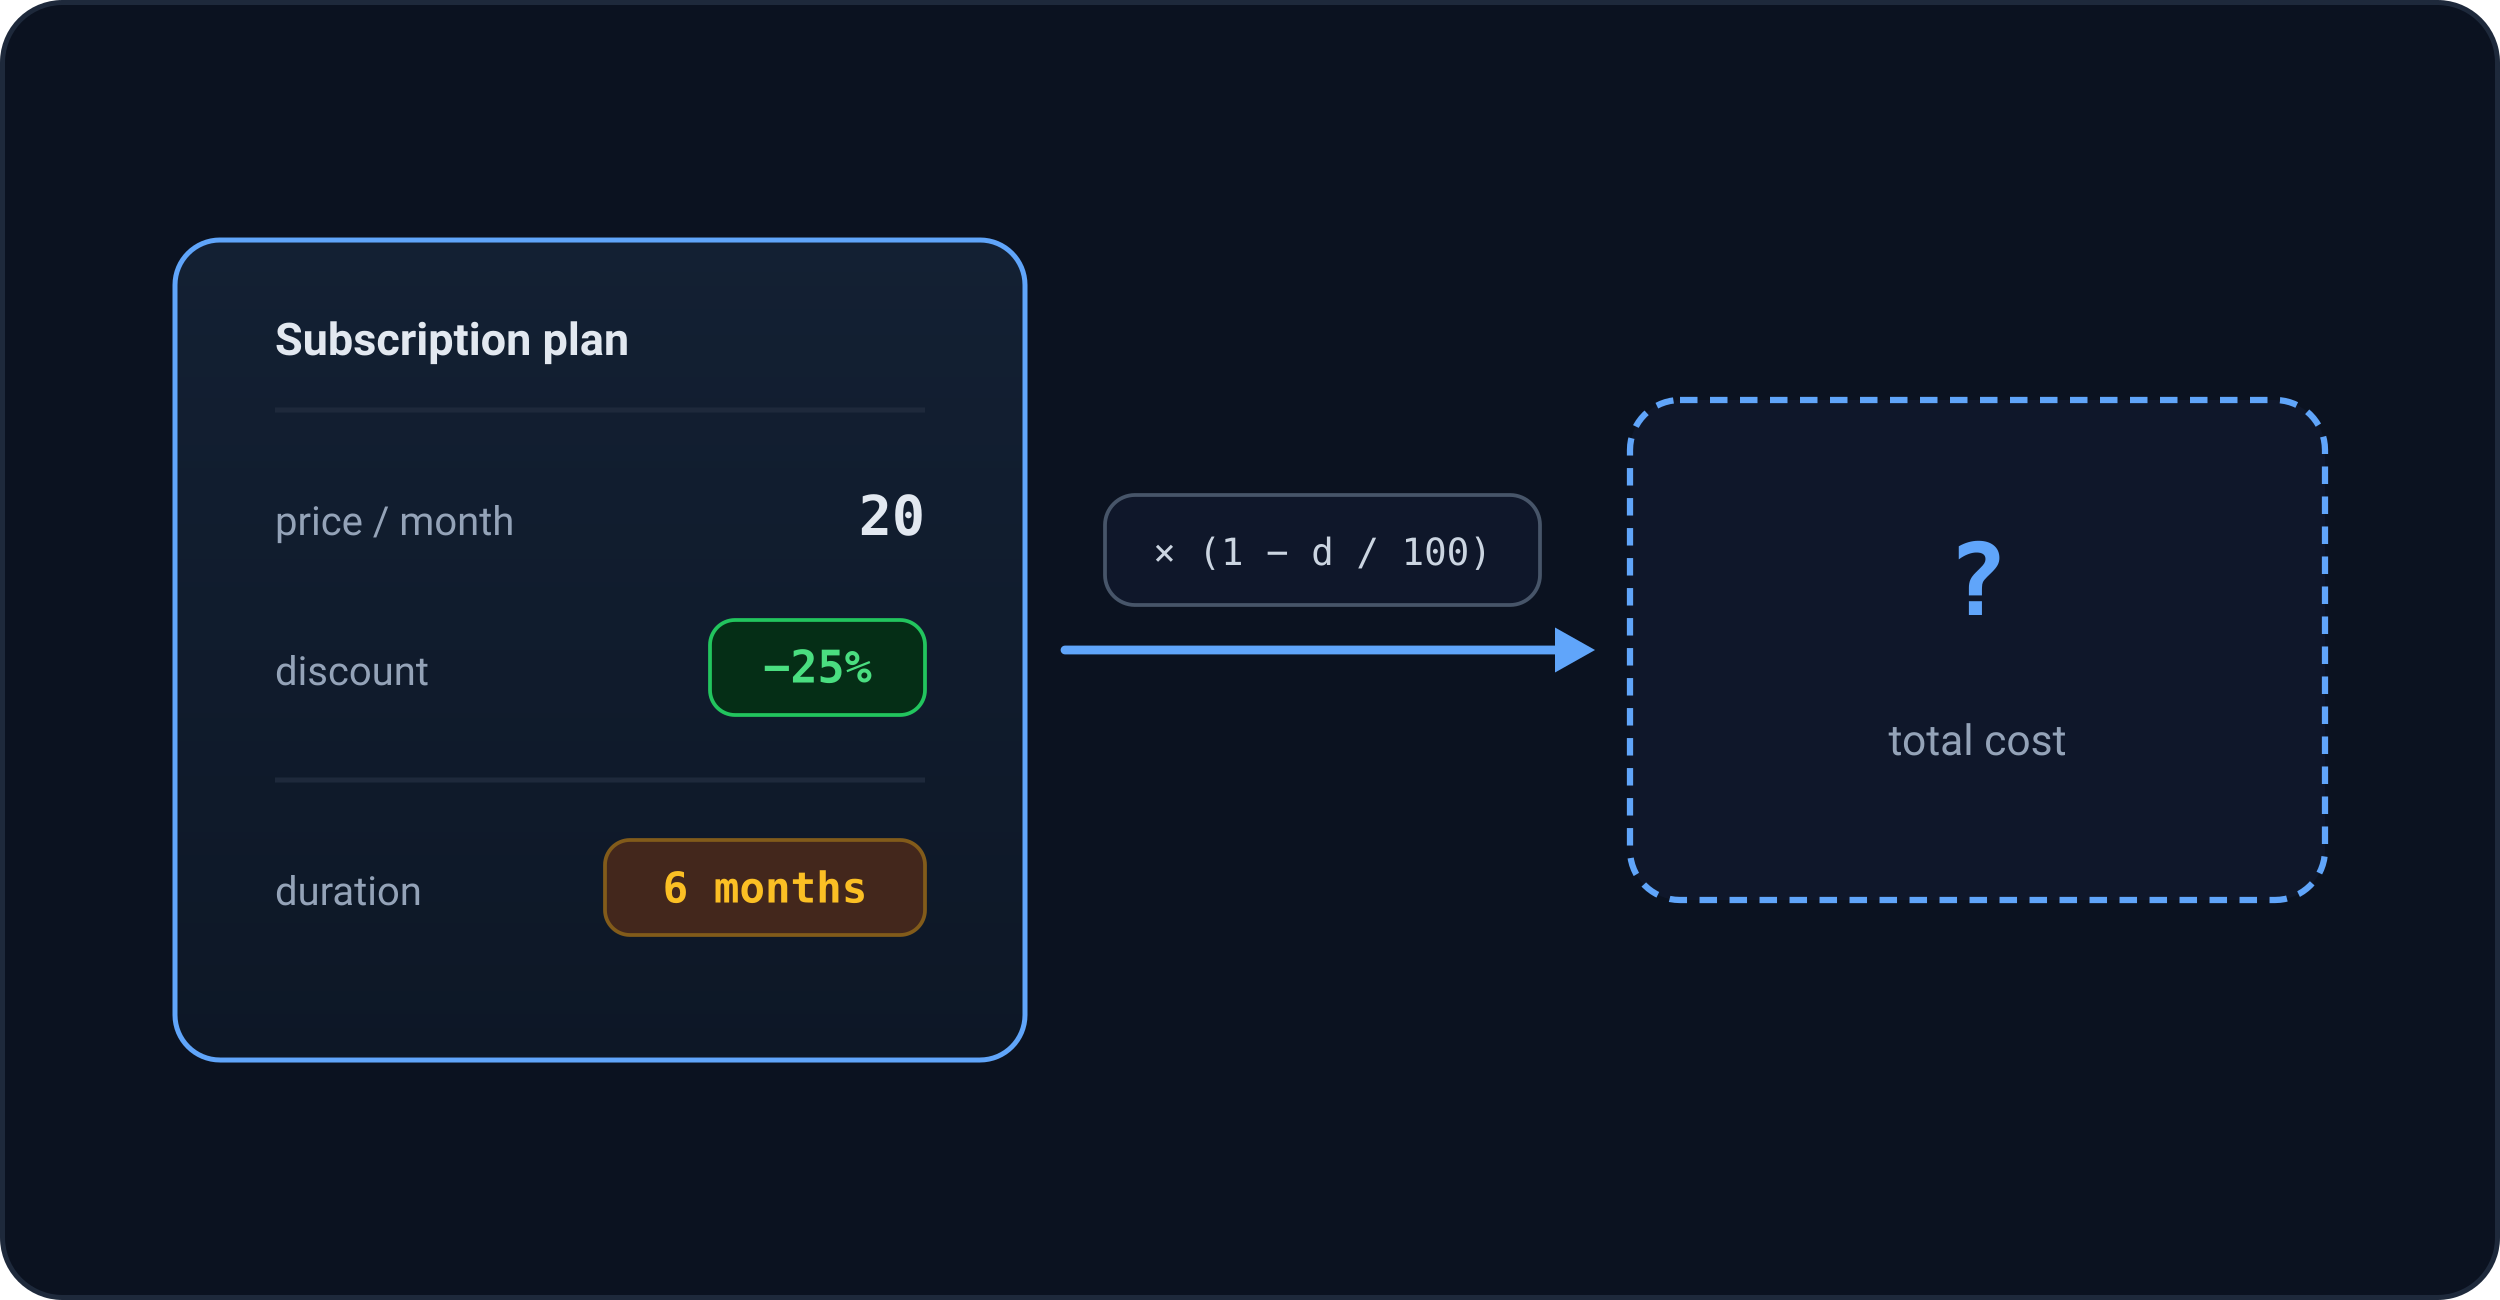
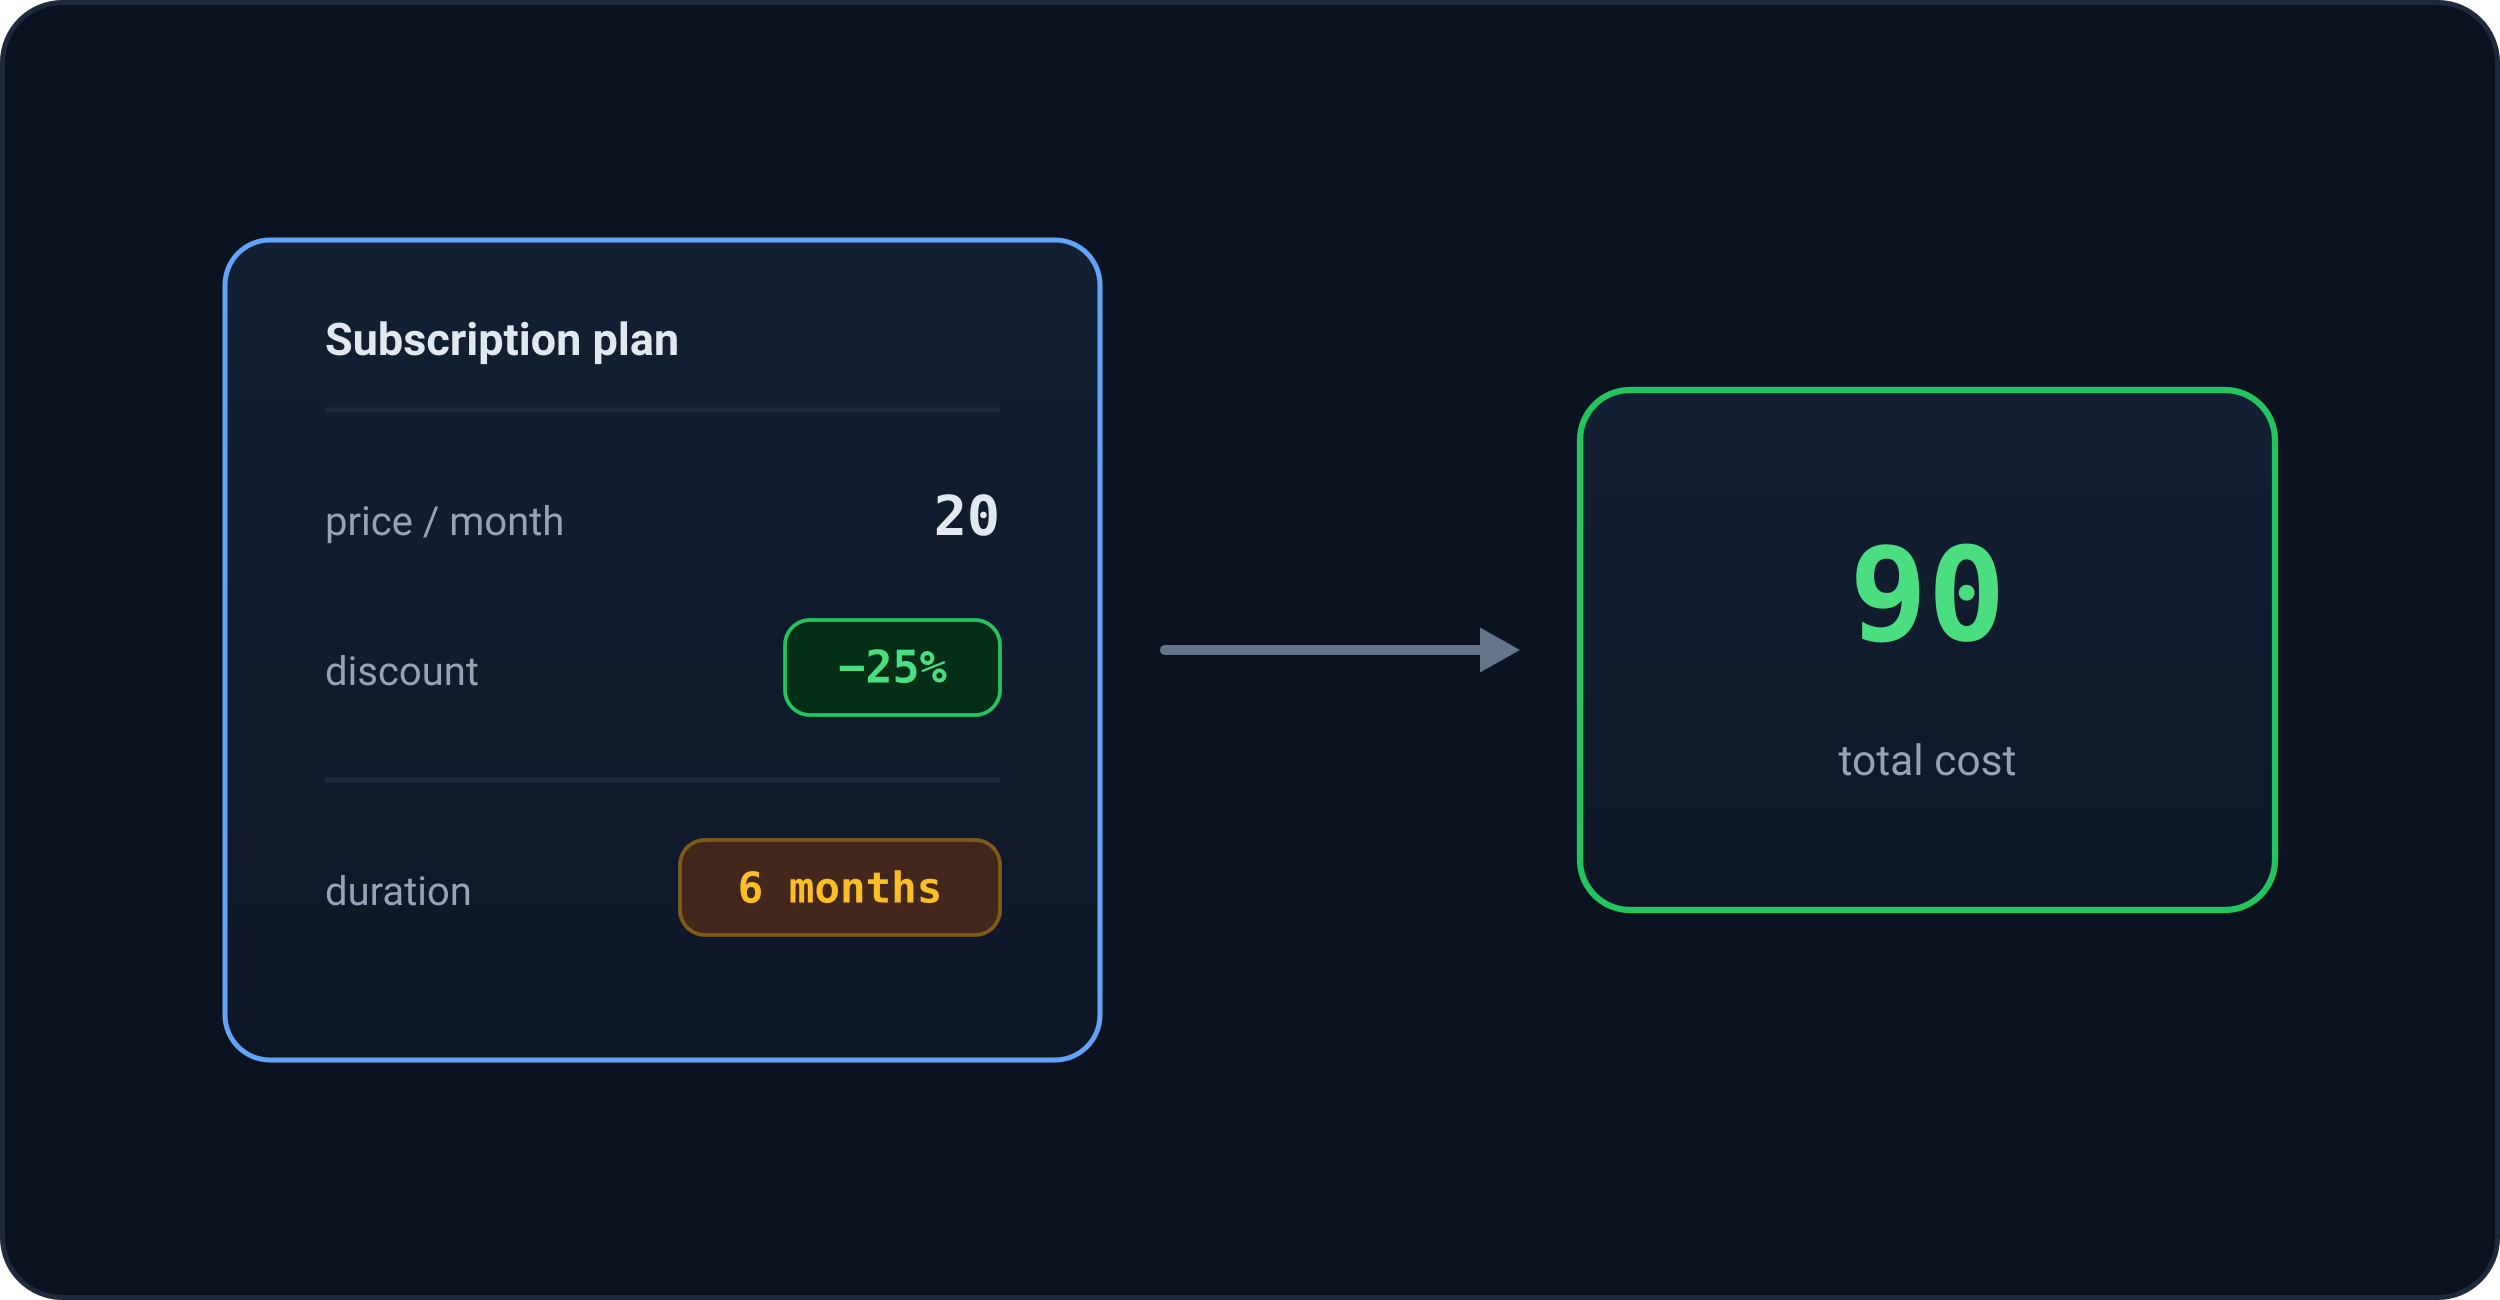
<svg xmlns="http://www.w3.org/2000/svg" viewBox="0 0 1000 520" role="img" aria-labelledby="subTitle subDesc">
  <defs>
    <linearGradient id="subPanel" x1="0" y1="0" x2="0" y2="1">
      <stop offset="0%" stop-color="#132033" />
      <stop offset="100%" stop-color="#0d1726" />
    </linearGradient>
  </defs>
  <rect x="1" y="1" width="998" height="518" rx="24" fill="#0b1220" stroke="#1e293b" stroke-width="2" />
  <g>
-     <rect x="70" y="96" width="340" height="328" rx="18" fill="url(#subPanel)" stroke="#60a5fa" stroke-width="2" />
-     <text x="110" y="142" font-family="ui-sans-serif, system-ui, -apple-system, Segoe UI, Roboto, sans-serif" font-size="18" font-weight="700" fill="#e2e8f0">Subscription plan</text>
-     <line x1="110" y1="164" x2="370" y2="164" stroke="#1e293b" stroke-width="2" />
-     <text x="110" y="214" font-family="ui-sans-serif, system-ui, -apple-system, Segoe UI, Roboto, sans-serif" font-size="16" fill="#94a3b8">price / month</text>
-     <text x="370" y="214" text-anchor="end" font-family="ui-monospace, SFMono-Regular, Menlo, Consolas, monospace" font-size="22" font-weight="700" fill="#e2e8f0">20</text>
-     <text x="110" y="274" font-family="ui-sans-serif, system-ui, -apple-system, Segoe UI, Roboto, sans-serif" font-size="16" fill="#94a3b8">discount</text>
-     <rect x="284" y="248" width="86" height="38" rx="10" fill="#052e16" stroke="#22c55e" stroke-width="1.5" />
-     <text x="327" y="273" text-anchor="middle" font-family="ui-monospace, SFMono-Regular, Menlo, Consolas, monospace" font-size="18" font-weight="700" fill="#4ade80">−25%</text>
-     <line x1="110" y1="312" x2="370" y2="312" stroke="#1e293b" stroke-width="2" />
-     <text x="110" y="362" font-family="ui-sans-serif, system-ui, -apple-system, Segoe UI, Roboto, sans-serif" font-size="16" fill="#94a3b8">duration</text>
-     <rect x="242" y="336" width="128" height="38" rx="10" fill="#78350f" opacity="0.5" stroke="#f59e0b" stroke-width="1.5" />
-     <text x="306" y="361" text-anchor="middle" font-family="ui-monospace, SFMono-Regular, Menlo, Consolas, monospace" font-size="17" font-weight="700" fill="#fbbf24">6 months</text>
+     <rect x="90" y="96" width="350" height="328" rx="18" fill="url(#subPanel)" stroke="#60a5fa" stroke-width="2" />
+     <text x="130" y="142" font-family="ui-sans-serif, system-ui, -apple-system, Segoe UI, Roboto, sans-serif" font-size="18" font-weight="700" fill="#e2e8f0">Subscription plan</text>
+     <line x1="130" y1="164" x2="400" y2="164" stroke="#1e293b" stroke-width="2" />
+     <text x="130" y="214" font-family="ui-sans-serif, system-ui, -apple-system, Segoe UI, Roboto, sans-serif" font-size="16" fill="#94a3b8">price / month</text>
+     <text x="400" y="214" text-anchor="end" font-family="ui-monospace, SFMono-Regular, Menlo, Consolas, monospace" font-size="22" font-weight="700" fill="#e2e8f0">20</text>
+     <text x="130" y="274" font-family="ui-sans-serif, system-ui, -apple-system, Segoe UI, Roboto, sans-serif" font-size="16" fill="#94a3b8">discount</text>
+     <rect x="314" y="248" width="86" height="38" rx="10" fill="#052e16" stroke="#22c55e" stroke-width="1.5" />
+     <text x="357" y="273" text-anchor="middle" font-family="ui-monospace, SFMono-Regular, Menlo, Consolas, monospace" font-size="18" font-weight="700" fill="#4ade80">−25%</text>
+     <line x1="130" y1="312" x2="400" y2="312" stroke="#1e293b" stroke-width="2" />
+     <text x="130" y="362" font-family="ui-sans-serif, system-ui, -apple-system, Segoe UI, Roboto, sans-serif" font-size="16" fill="#94a3b8">duration</text>
+     <rect x="272" y="336" width="128" height="38" rx="10" fill="#78350f" opacity="0.5" stroke="#f59e0b" stroke-width="1.5" />
+     <text x="336" y="361" text-anchor="middle" font-family="ui-monospace, SFMono-Regular, Menlo, Consolas, monospace" font-size="17" font-weight="700" fill="#fbbf24">6 months</text>
  </g>
  <g>
-     <line x1="426" y1="260" x2="624" y2="260" stroke="#60a5fa" stroke-width="3.5" stroke-linecap="round" />
-     <polygon points="622,251 638,260 622,269" fill="#60a5fa" />
-     <rect x="442" y="198" width="174" height="44" rx="12" fill="#0f172a" stroke="#475569" stroke-width="1.5" />
-     <text x="529" y="226" text-anchor="middle" font-family="ui-monospace, SFMono-Regular, Menlo, Consolas, monospace" font-size="15" fill="#cbd5e1">× (1 − d / 100)</text>
+     <line x1="466" y1="260" x2="594" y2="260" stroke="#64748b" stroke-width="4" stroke-linecap="round" />
+     <polygon points="592,251 608,260 592,269" fill="#64748b" />
  </g>
  <g>
-     <rect x="652" y="160" width="278" height="200" rx="20" fill="#0f172a" stroke="#60a5fa" stroke-width="2.5" stroke-dasharray="7 5" />
-     <text x="791" y="246" text-anchor="middle" font-family="ui-monospace, SFMono-Regular, Menlo, Consolas, monospace" font-size="40" font-weight="700" fill="#60a5fa">?</text>
-     <text x="791" y="302" text-anchor="middle" font-family="ui-sans-serif, system-ui, -apple-system, Segoe UI, Roboto, sans-serif" font-size="17" fill="#94a3b8">total cost</text>
+     <rect x="632" y="156" width="278" height="208" rx="20" fill="url(#subPanel)" stroke="#22c55e" stroke-width="2.5" />
+     <text x="771" y="256" text-anchor="middle" font-family="ui-monospace, SFMono-Regular, Menlo, Consolas, monospace" font-size="52" font-weight="700" fill="#4ade80">90</text>
+     <text x="771" y="310" text-anchor="middle" font-family="ui-sans-serif, system-ui, -apple-system, Segoe UI, Roboto, sans-serif" font-size="17" fill="#94a3b8">total cost</text>
  </g>
</svg>
